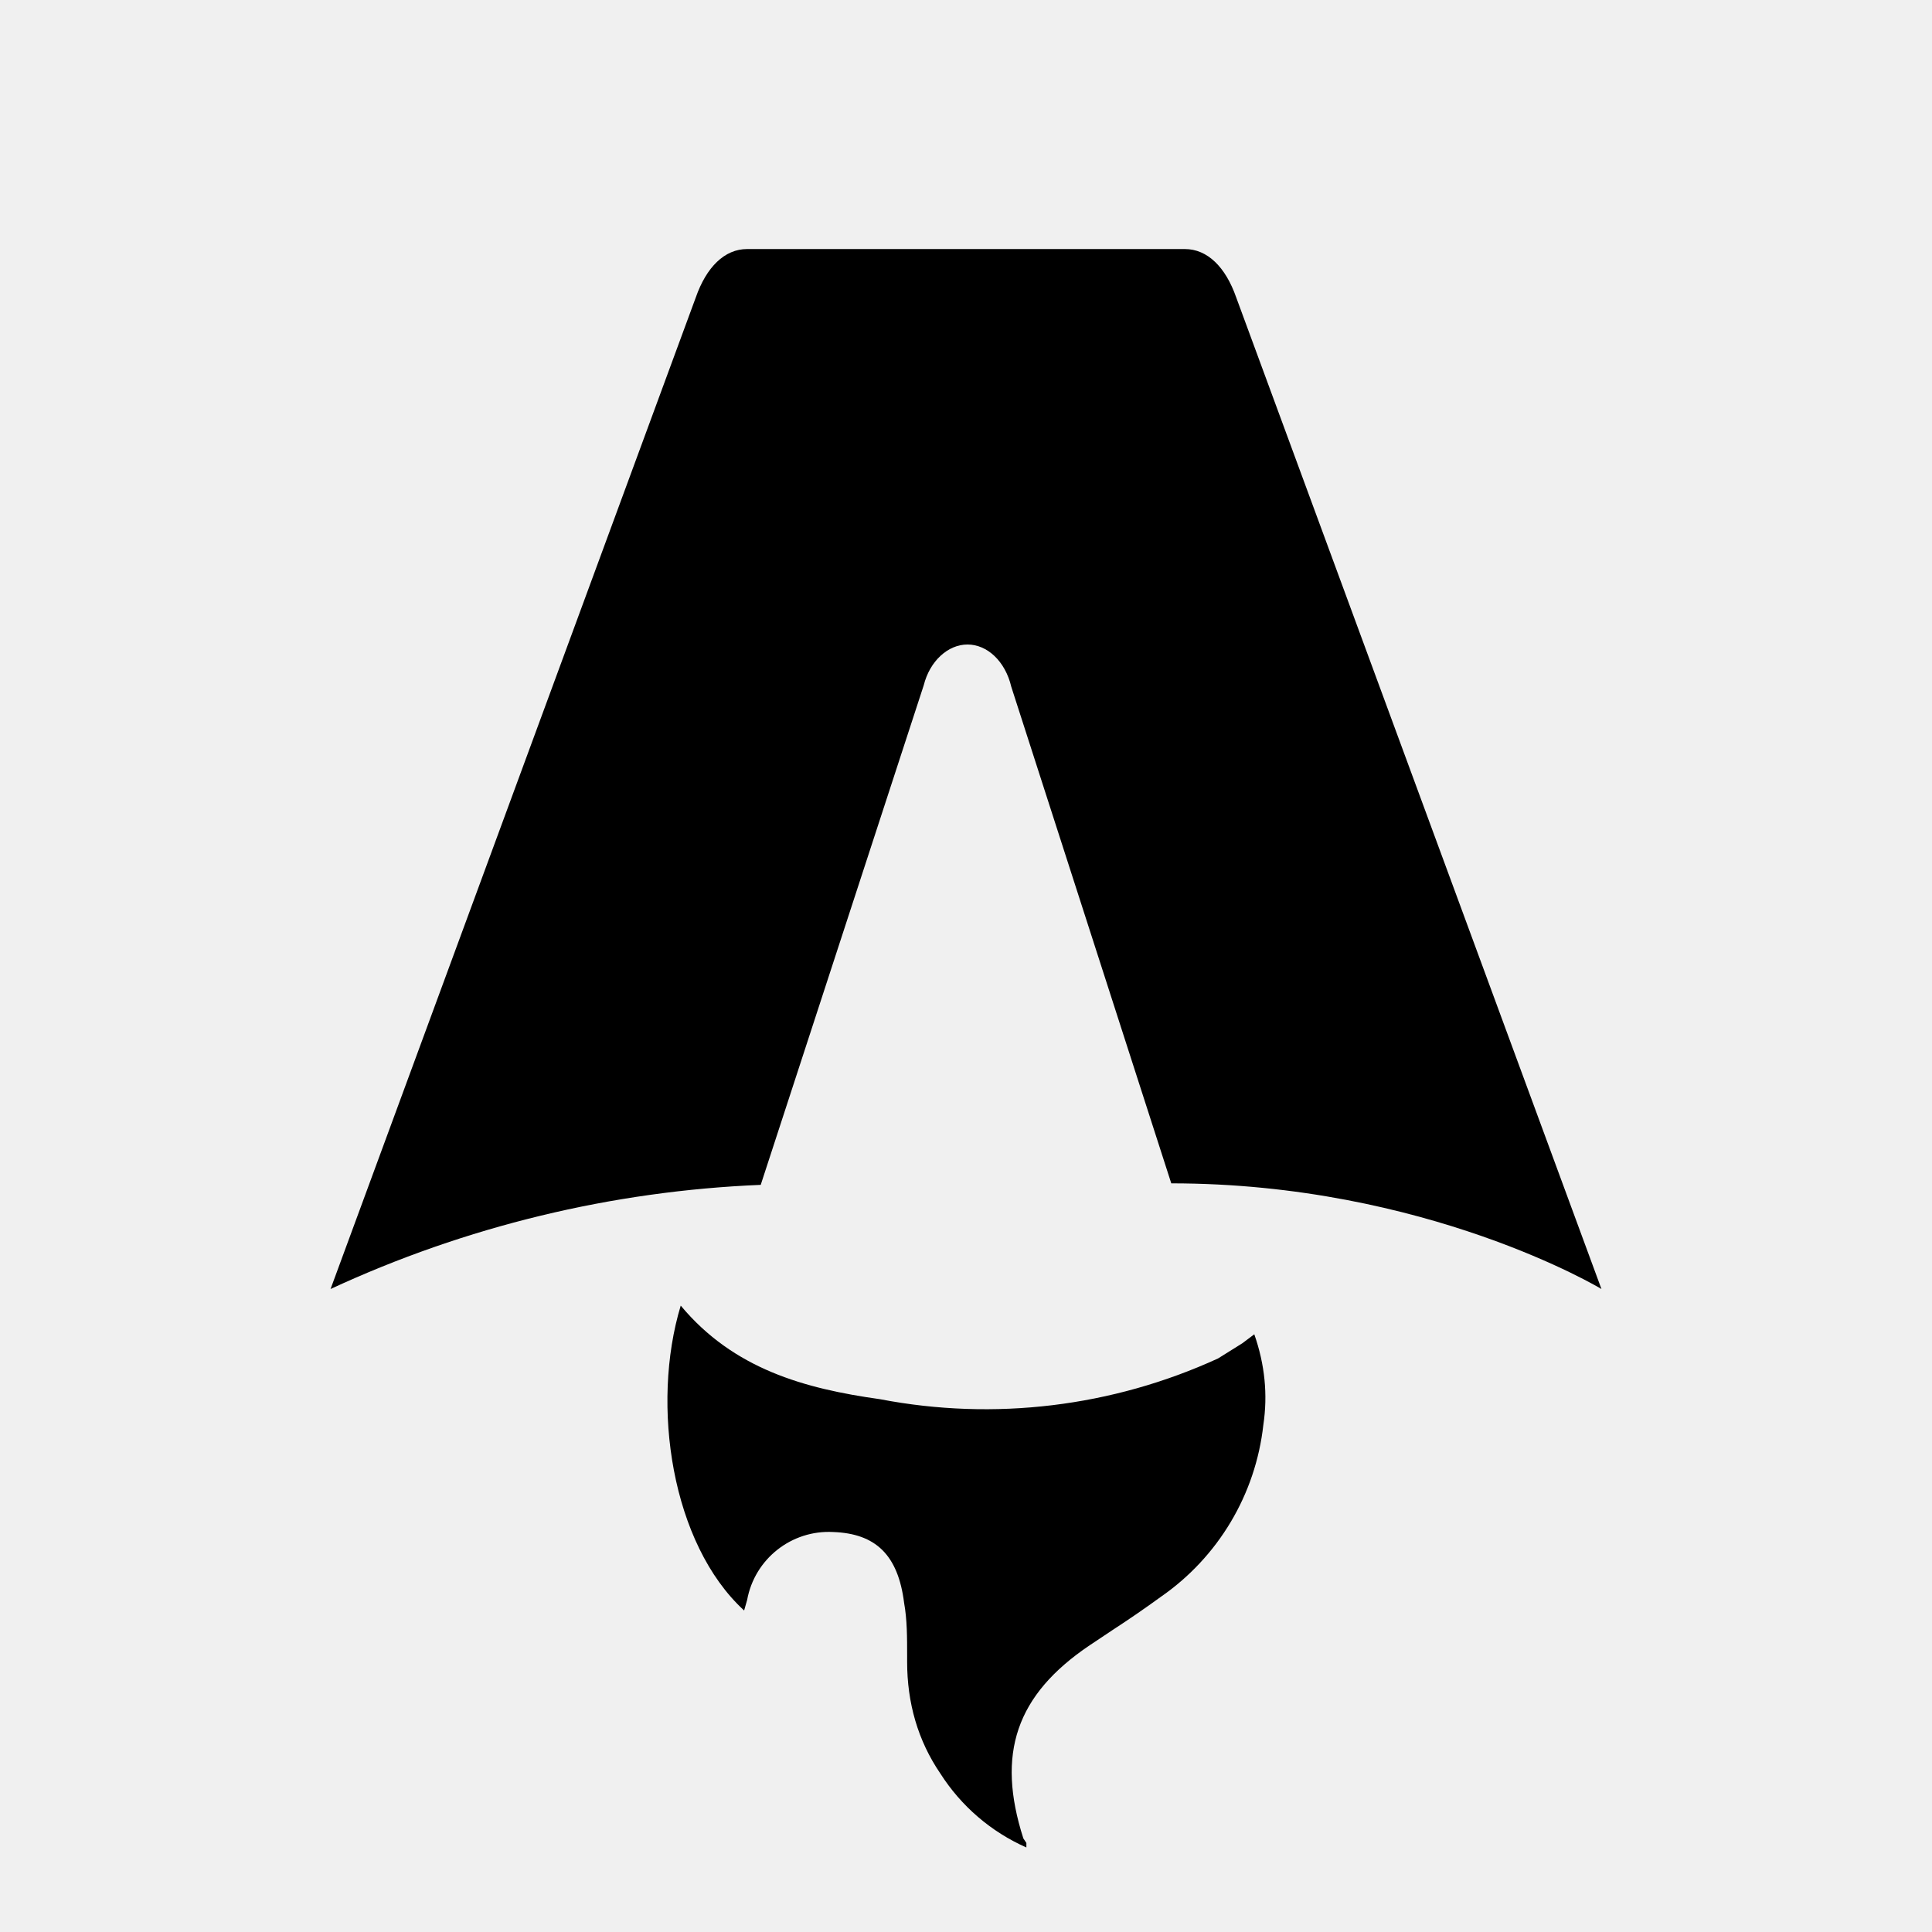
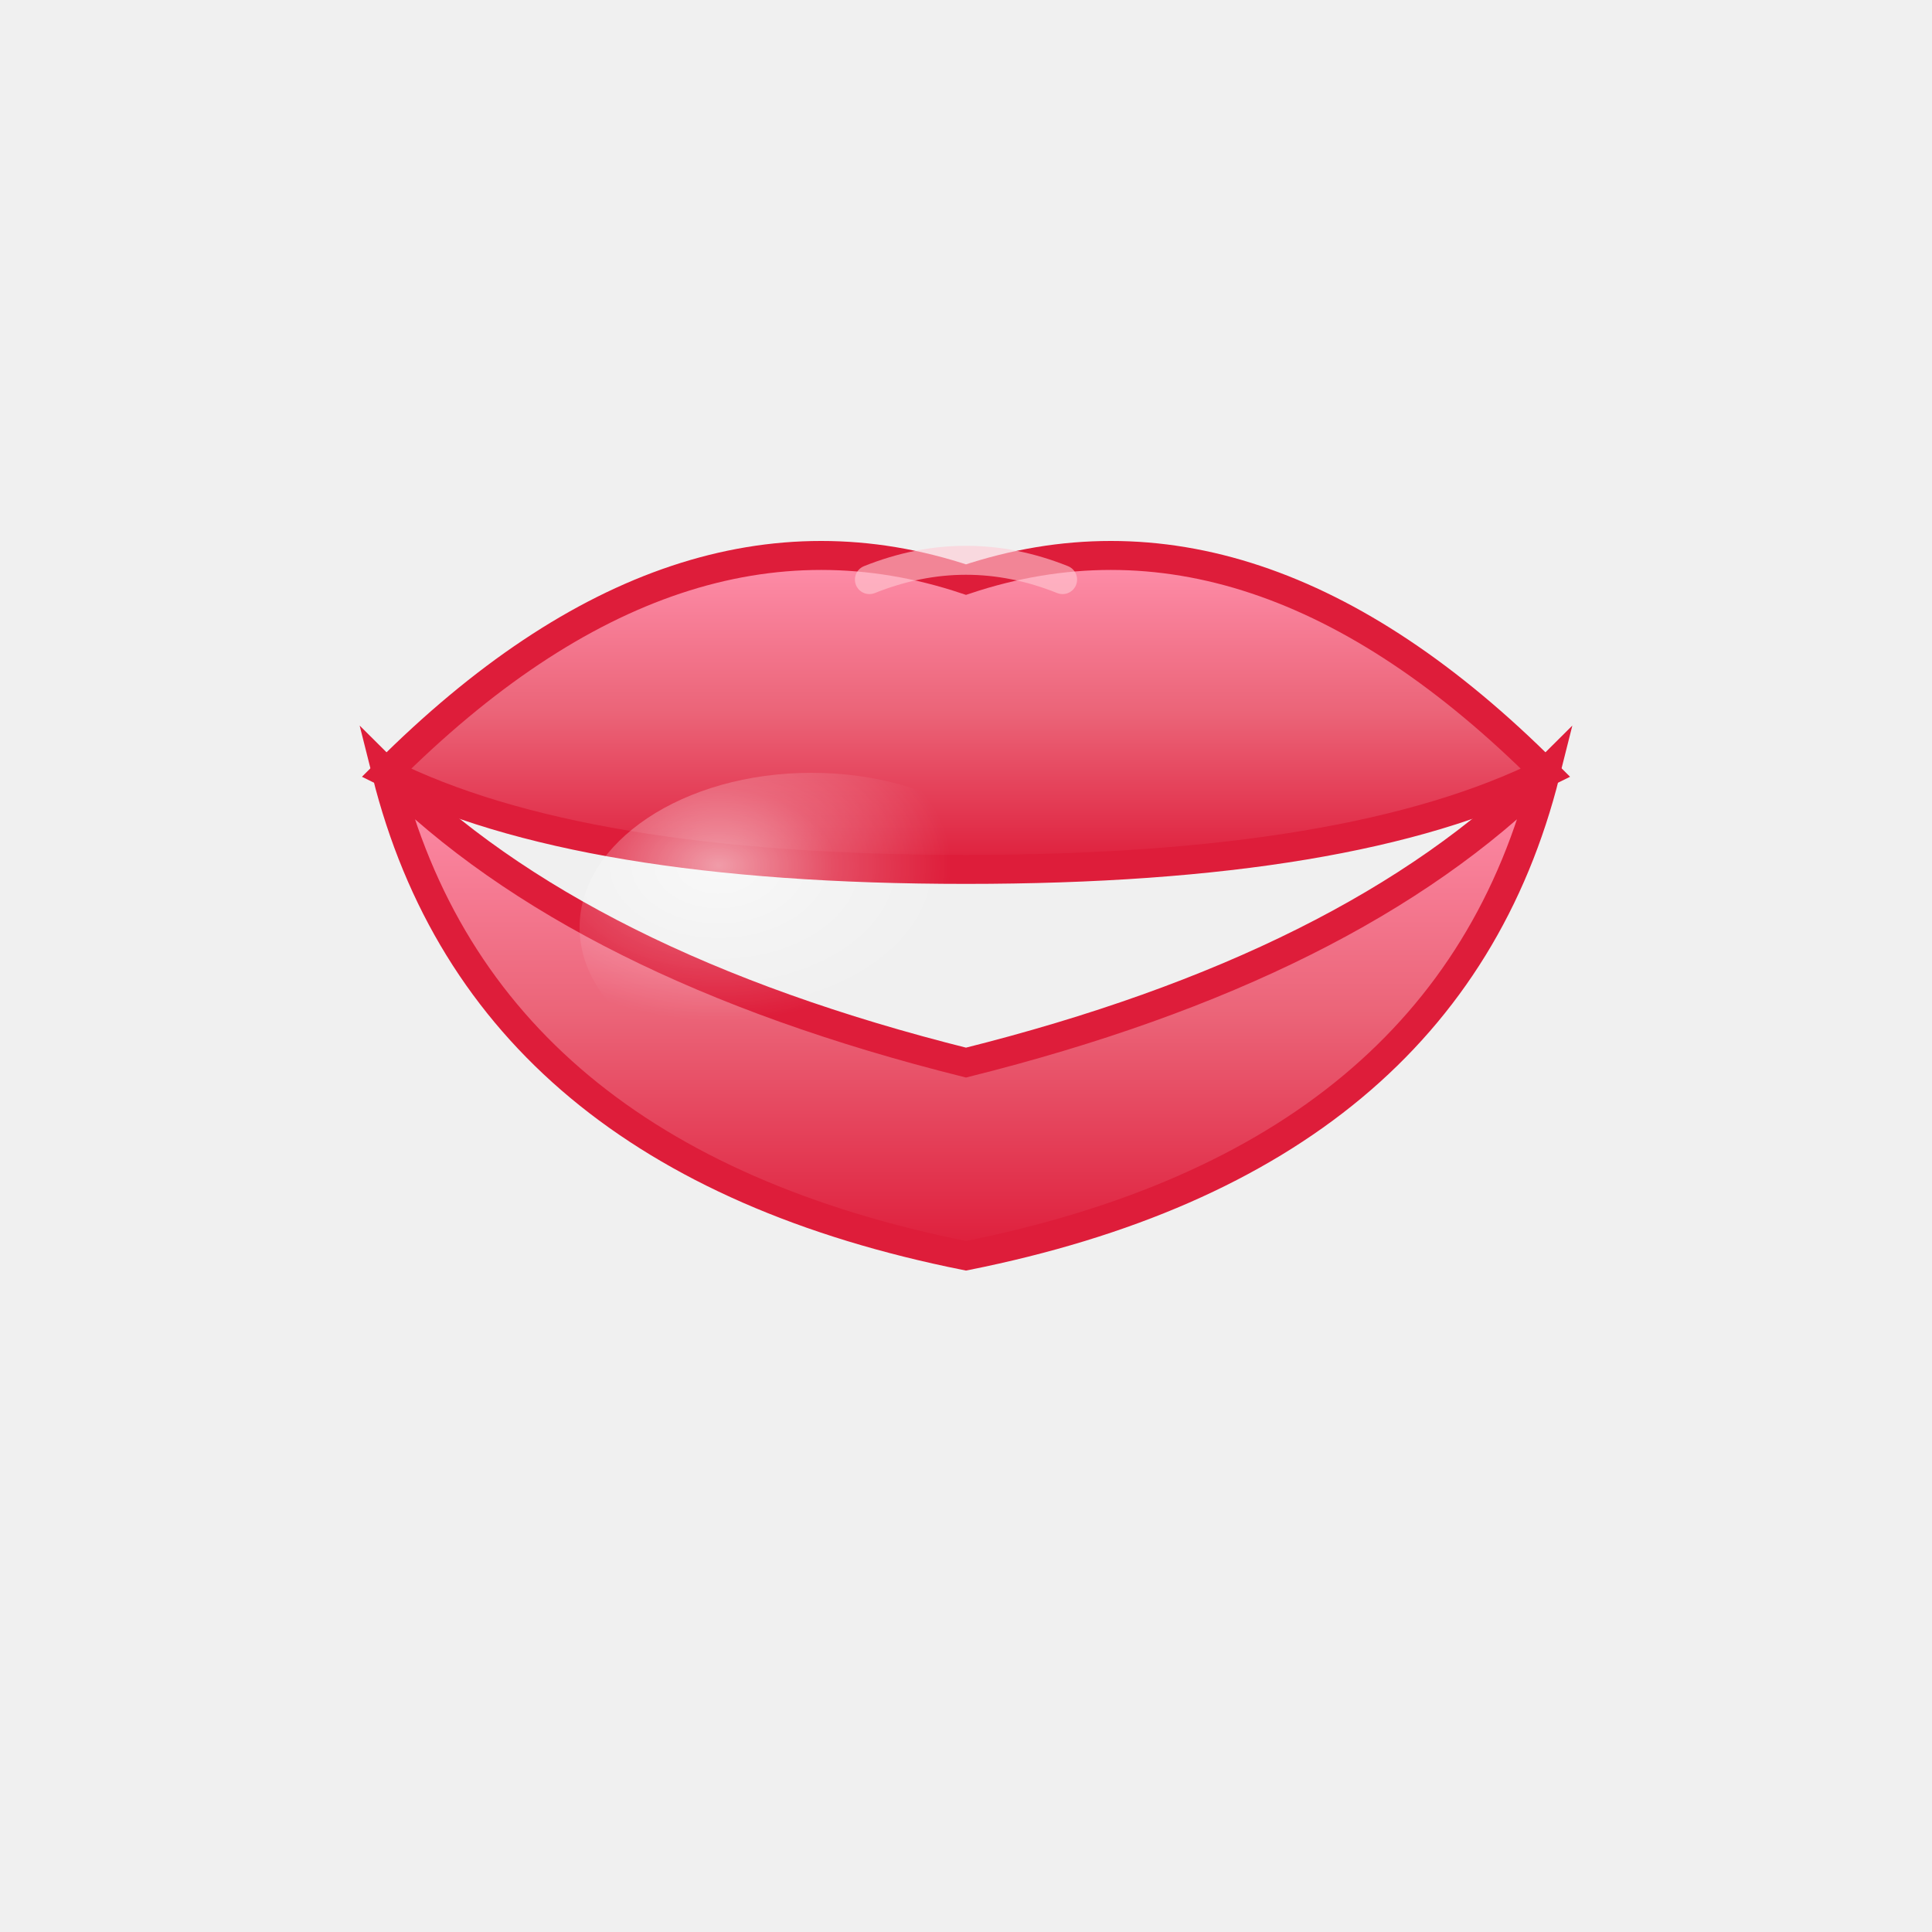
- <svg xmlns="http://www.w3.org/2000/svg" fill="none" viewBox="0 0 128 128">
-   <path d="M50.4 78.5a75.1 75.1 0 0 0-28.5 6.9l24.2-65.7c.7-2 1.9-3.2 3.4-3.2h29c1.5 0 2.7 1.2 3.4 3.2l24.2 65.7s-11.6-7-28.5-7L67 45.5c-.4-1.7-1.6-2.8-2.9-2.8-1.3 0-2.5 1.1-2.9 2.7L50.4 78.5Zm-1.1 28.2Zm-4.2-20.2c-2 6.6-.6 15.8 4.2 20.2a17.5 17.5 0 0 1 .2-.7 5.5 5.5 0 0 1 5.7-4.5c2.8.1 4.3 1.5 4.7 4.7.2 1.1.2 2.3.2 3.5v.4c0 2.7.7 5.2 2.2 7.4a13 13 0 0 0 5.7 4.9v-.3l-.2-.3c-1.8-5.6-.5-9.5 4.4-12.8l1.5-1a73 73 0 0 0 3.2-2.2 16 16 0 0 0 6.8-11.4c.3-2 .1-4-.6-6l-.8.6-1.6 1a37 37 0 0 1-22.4 2.7c-5-.7-9.7-2-13.2-6.2Z" />
-   <style>
-         path { fill: #000; }
-         @media (prefers-color-scheme: dark) {
-             path { fill: #FFF; }
-         }
-     </style>
+ <svg xmlns="http://www.w3.org/2000/svg" viewBox="0 0 100 100">
+   <defs>
+     <linearGradient id="lipGradient" x1="0%" y1="0%" x2="0%" y2="100%">
+       <stop offset="0%" style="stop-color:#ff8fab;stop-opacity:1" />
+       <stop offset="50%" style="stop-color:#eb6478;stop-opacity:1" />
+       <stop offset="100%" style="stop-color:#de1d3a;stop-opacity:1" />
+     </linearGradient>
+     <radialGradient id="glossShine" cx="30%" cy="30%">
+       <stop offset="0%" style="stop-color:#ffffff;stop-opacity:0.8" />
+       <stop offset="50%" style="stop-color:#ffffff;stop-opacity:0.3" />
+       <stop offset="100%" style="stop-color:#ffffff;stop-opacity:0" />
+     </radialGradient>
+   </defs>
+   <path d="M 20,40 Q 35,25 50,30 Q 65,25 80,40 Q 70,45 50,45 Q 30,45 20,40 Z" fill="url(#lipGradient)" stroke="#de1d3a" stroke-width="1.5" />
+   <path d="M 20,40 Q 30,50 50,55 Q 70,50 80,40 Q 75,60 50,65 Q 25,60 20,40 Z" fill="url(#lipGradient)" stroke="#de1d3a" stroke-width="1.5" />
+   <ellipse cx="42" cy="48" rx="12" ry="8" fill="url(#glossShine)" opacity="0.7" />
+   <path d="M 45,30 Q 50,28 55,30" fill="none" stroke="#ffcad4" stroke-width="1.5" opacity="0.6" stroke-linecap="round" />
</svg>
